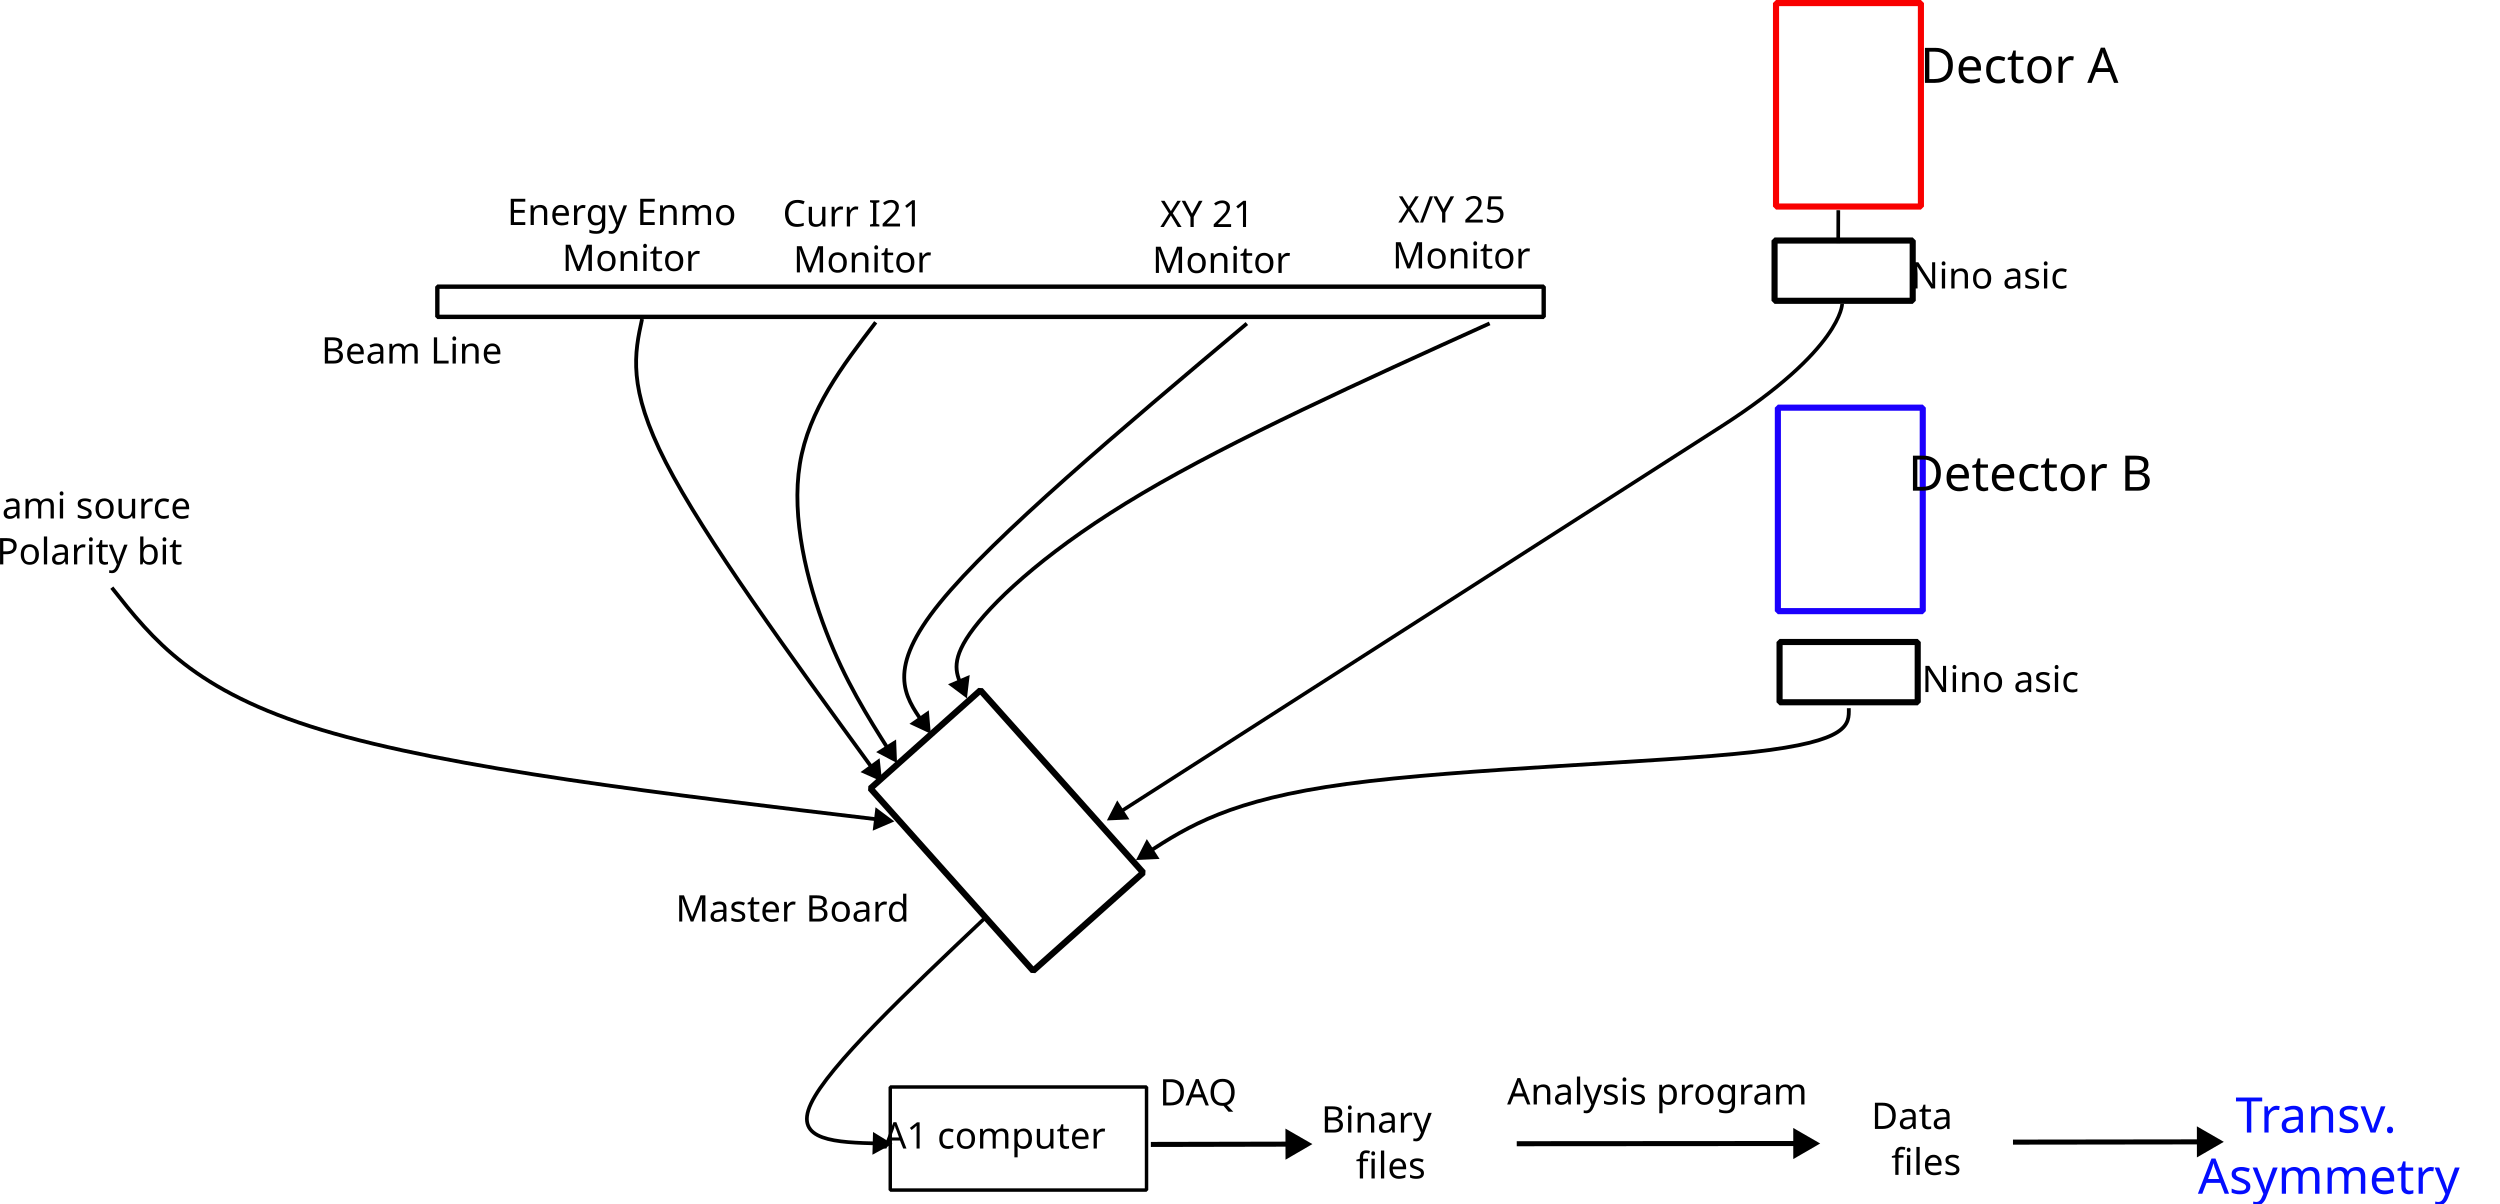
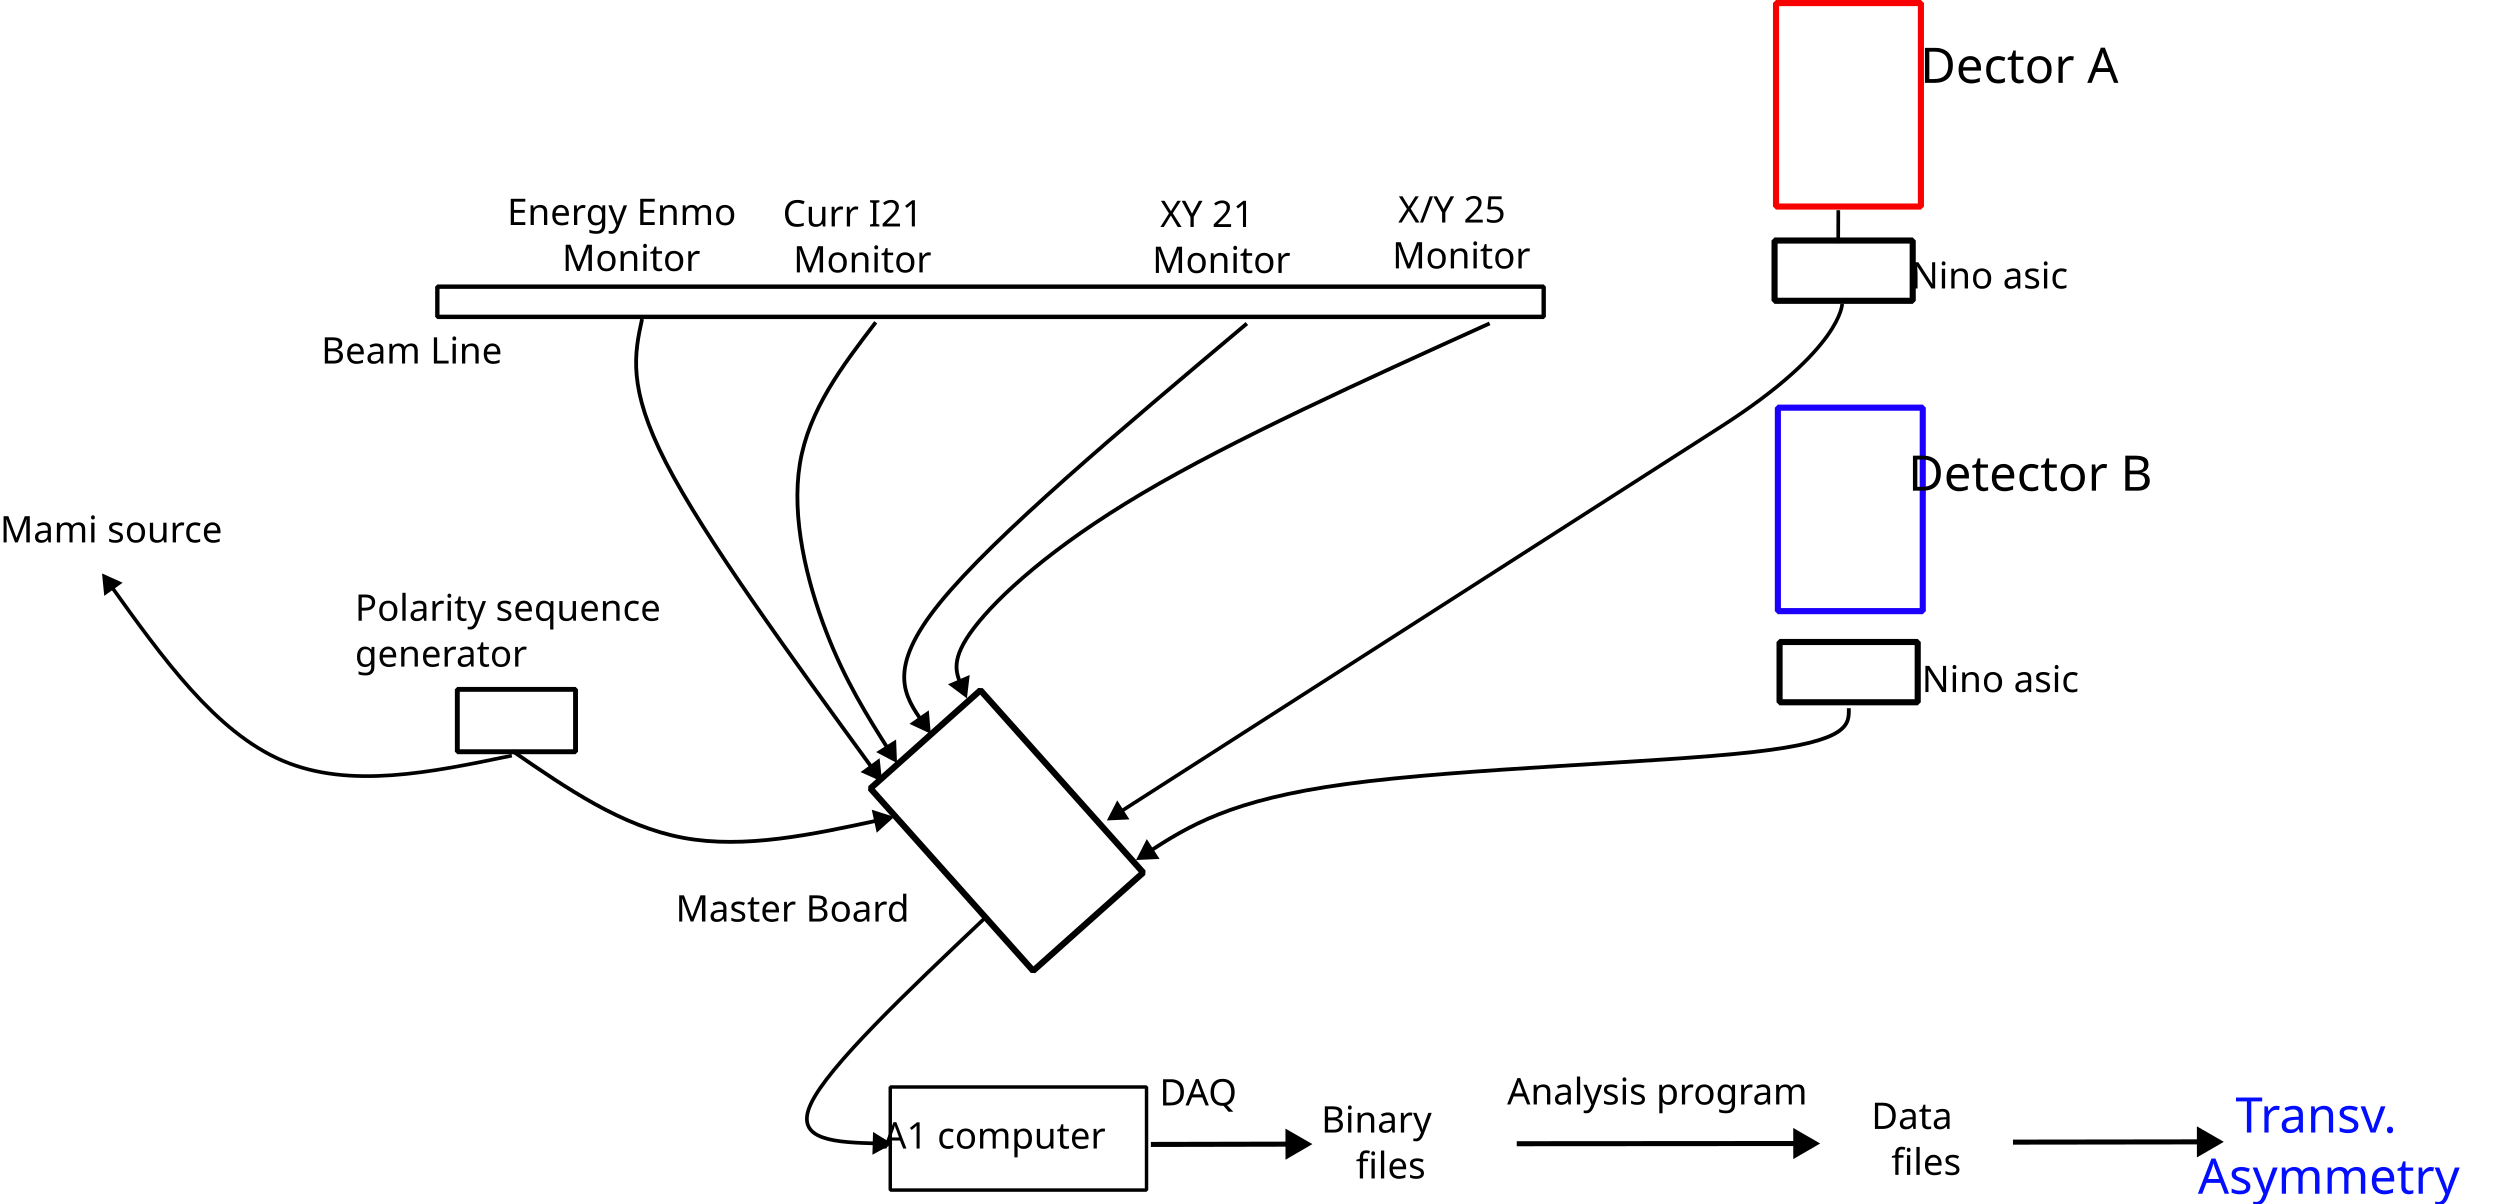
<svg xmlns="http://www.w3.org/2000/svg" width="204.258mm" height="98.361mm" viewBox="0 0 204.258 98.361" version="1.1" id="svg5">
  <defs id="defs2">
    <marker style="overflow:visible" id="marker3452" refX="0" refY="0" orient="auto-start-reverse" markerWidth="5.324" markerHeight="6.155" viewBox="0 0 5.324 6.155" preserveAspectRatio="xMidYMid">
      <path transform="scale(0.5)" style="fill:context-stroke;fill-rule:evenodd;stroke:context-stroke;stroke-width:1pt" d="M 5.77,0 -2.88,5 V -5 Z" id="path3450" />
    </marker>
    <marker style="overflow:visible" id="marker2449" refX="0" refY="0" orient="auto-start-reverse" markerWidth="5.324" markerHeight="6.155" viewBox="0 0 5.324 6.155" preserveAspectRatio="xMidYMid">
      <path transform="scale(0.5)" style="fill:context-stroke;fill-rule:evenodd;stroke:context-stroke;stroke-width:1pt" d="M 5.77,0 -2.88,5 V -5 Z" id="path2447" />
    </marker>
    <marker style="overflow:visible" id="TriangleStart" refX="0" refY="0" orient="auto-start-reverse" markerWidth="5.324" markerHeight="6.155" viewBox="0 0 5.324 6.155" preserveAspectRatio="xMidYMid">
      <path transform="scale(0.5)" style="fill:context-stroke;fill-rule:evenodd;stroke:context-stroke;stroke-width:1pt" d="M 5.77,0 -2.88,5 V -5 Z" id="path135" />
    </marker>
  </defs>
  <g id="layer1" transform="translate(-4.609642,-2.846545)">
    <rect style="fill:none;stroke:#f90000;stroke-width:0.5;stroke-linejoin:bevel;stroke-miterlimit:0.2;stroke-dasharray:none;stroke-opacity:1" id="rect947" width="11.838" height="16.624" x="149.716" y="3.097" />
    <rect style="fill:none;stroke:#1b00fd;stroke-width:0.5;stroke-linejoin:bevel;stroke-miterlimit:0.2;stroke-dasharray:none;stroke-opacity:1" id="rect947-3" width="11.838" height="16.624" x="149.867" y="36.155" />
    <rect style="fill:none;stroke:#000000;stroke-width:0.357;stroke-linejoin:bevel;stroke-miterlimit:0.2;stroke-dasharray:none;stroke-dashoffset:0" id="rect985" width="90.393" height="2.468" x="40.341" y="26.267" />
    <rect style="fill:none;stroke:#000000;stroke-width:0.513;stroke-linejoin:bevel;stroke-miterlimit:0.2;stroke-dasharray:none;stroke-dashoffset:0;stroke-opacity:1" id="rect1821" width="19.97" height="12.048" x="100.608" y="-23.749" transform="rotate(48.24806)" />
    <rect style="fill:none;stroke:#000000;stroke-width:0.5;stroke-linejoin:bevel;stroke-miterlimit:0.2;stroke-dasharray:none;stroke-dashoffset:0;stroke-opacity:1" id="rect2041" width="11.287" height="4.924" x="149.597" y="22.498" />
    <rect style="fill:none;stroke:#000000;stroke-width:0.5;stroke-linejoin:bevel;stroke-miterlimit:0.2;stroke-dasharray:none;stroke-dashoffset:0;stroke-opacity:1" id="rect2041-6" width="11.287" height="4.924" x="150.006" y="55.301" />
    <path style="fill:none;stroke:#000000;stroke-width:0.3;stroke-linejoin:bevel;stroke-miterlimit:0.2;stroke-dasharray:none;stroke-dashoffset:0;stroke-opacity:1" d="m 154.805,20.023 c -0.003,0.895 -0.006,1.79 -0.009,2.685" id="path2085" />
    <path style="fill:none;stroke:#000000;stroke-width:0.3;stroke-linejoin:bevel;stroke-miterlimit:0.2;stroke-dasharray:none;stroke-dashoffset:0;stroke-opacity:1;marker-end:url(#TriangleStart)" d="m 155.121,27.671 c 0,0 -0.006,3.689 -9.868,10.013 -9.862,6.324 -29.586,18.972 -49.311,31.62" id="path2097" />
    <path style="fill:none;stroke:#000000;stroke-width:0.313;stroke-linejoin:bevel;stroke-miterlimit:0.2;stroke-dasharray:none;stroke-dashoffset:0;stroke-opacity:1;marker-end:url(#TriangleStart)" d="m 155.662,60.707 c 0.032,1.347 0.065,2.695 -7.806,3.582 -7.871,0.887 -23.644,1.315 -33.21,2.609 -9.566,1.294 -12.925,3.454 -16.284,5.615" id="path2403" />
    <path style="fill:none;stroke:#000000;stroke-width:0.313;stroke-linejoin:bevel;stroke-miterlimit:0.2;stroke-dasharray:none;stroke-dashoffset:0;stroke-opacity:1;marker-end:url(#marker2449)" d="m 57.069,28.909 c -0.608,2.787 -1.215,5.574 1.944,11.724 3.159,6.151 10.085,15.665 17.011,25.178" id="path2437" />
    <path style="fill:none;stroke:#000000;stroke-width:0.313;stroke-linejoin:bevel;stroke-miterlimit:0.2;stroke-dasharray:none;stroke-dashoffset:0;stroke-opacity:1;marker-end:url(#marker2449)" d="M 106.481,29.281 C 96.145,37.975 85.808,46.668 81.398,52.103 c -4.41,5.435 -2.893,7.61 -1.376,9.785" id="path2541" />
    <path style="fill:none;stroke:#000000;stroke-width:0.313;stroke-linejoin:bevel;stroke-miterlimit:0.2;stroke-dasharray:none;stroke-dashoffset:0;stroke-opacity:1;marker-end:url(#marker2449)" d="M 126.317,29.27 C 115.85,34.011 105.383,38.753 97.959,43.144 90.534,47.536 86.153,51.577 84.195,54.142 82.238,56.707 82.704,57.796 83.171,58.884" id="path2613" />
    <text xml:space="preserve" style="font-size:4px;font-family:sans-serif;-inkscape-font-specification:sans-serif;text-align:center;text-anchor:middle;fill:#000000;fill-opacity:1;stroke:none;stroke-width:0.313;stroke-linejoin:bevel;stroke-miterlimit:0.2;stroke-dasharray:none;stroke-dashoffset:0;stroke-opacity:1" x="172.197" y="9.618" id="text2922">
      <tspan id="tspan2920" style="font-size:4px;fill:#000000;fill-opacity:1;stroke:none;stroke-width:0.313" x="172.197" y="9.618">Dector A</tspan>
    </text>
    <text xml:space="preserve" style="font-size:4px;font-family:sans-serif;-inkscape-font-specification:sans-serif;text-align:center;text-anchor:middle;fill:#000000;fill-opacity:1;stroke:none;stroke-width:0.313;stroke-linejoin:bevel;stroke-miterlimit:0.2;stroke-dasharray:none;stroke-dashoffset:0;stroke-opacity:1" x="173.089" y="42.938" id="text3028">
      <tspan id="tspan3026" style="font-size:4px;stroke-width:0.313" x="173.089" y="42.938">Detector B</tspan>
    </text>
    <text xml:space="preserve" style="font-size:3px;font-family:sans-serif;-inkscape-font-specification:sans-serif;text-align:center;text-anchor:middle;fill:#000000;fill-opacity:1;stroke:none;stroke-width:0.313;stroke-linejoin:bevel;stroke-miterlimit:0.2;stroke-dasharray:none;stroke-dashoffset:0;stroke-opacity:1" x="172.695" y="26.972" id="text3032">
      <tspan id="tspan3030" style="font-size:3px;stroke-width:0.313" x="172.695" y="26.972" />
    </text>
    <text xml:space="preserve" style="font-size:3px;font-family:sans-serif;-inkscape-font-specification:sans-serif;text-align:center;text-anchor:middle;fill:#000000;fill-opacity:1;stroke:none;stroke-width:0.313;stroke-linejoin:bevel;stroke-miterlimit:0.2;stroke-dasharray:none;stroke-dashoffset:0;stroke-opacity:1" x="169.016" y="26.416" id="text3036">
      <tspan id="tspan3034" style="stroke-width:0.313" x="169.493" y="26.416">Nino asic </tspan>
    </text>
    <text xml:space="preserve" style="font-size:3px;font-family:sans-serif;-inkscape-font-specification:sans-serif;text-align:center;text-anchor:middle;fill:#000000;fill-opacity:1;stroke:none;stroke-width:0.313;stroke-linejoin:bevel;stroke-miterlimit:0.2;stroke-dasharray:none;stroke-dashoffset:0;stroke-opacity:1" x="169.993" y="59.389" id="text3040">
      <tspan id="tspan3038" style="stroke-width:0.313" x="169.993" y="59.389">Nino asic</tspan>
    </text>
    <text xml:space="preserve" style="font-size:3px;font-family:sans-serif;-inkscape-font-specification:sans-serif;text-align:center;text-anchor:middle;fill:#000000;fill-opacity:1;stroke:none;stroke-width:0.313;stroke-linejoin:bevel;stroke-miterlimit:0.2;stroke-dasharray:none;stroke-dashoffset:0;stroke-opacity:1" x="40.204" y="32.548" id="text3044">
      <tspan id="tspan3042" style="stroke-width:0.313" x="40.204" y="32.548">Beam Line</tspan>
    </text>
    <text xml:space="preserve" style="font-size:3px;font-family:sans-serif;-inkscape-font-specification:sans-serif;text-align:center;text-anchor:middle;fill:#000000;fill-opacity:1;stroke:none;stroke-width:0.313;stroke-linejoin:bevel;stroke-miterlimit:0.2;stroke-dasharray:none;stroke-dashoffset:0;stroke-opacity:1" x="106.353" y="21.396" id="text3048">
      <tspan id="tspan3046" style="stroke-width:0.313" x="106.353" y="21.396">XY 21 </tspan>
      <tspan style="stroke-width:0.313" x="106.353" y="25.146" id="tspan3050">Monitor</tspan>
    </text>
    <text xml:space="preserve" style="font-size:3px;font-family:sans-serif;-inkscape-font-specification:sans-serif;text-align:center;text-anchor:middle;fill:#000000;fill-opacity:1;stroke:none;stroke-width:0.313;stroke-linejoin:bevel;stroke-miterlimit:0.2;stroke-dasharray:none;stroke-dashoffset:0;stroke-opacity:1" x="125.961" y="21.028" id="text3054">
      <tspan id="tspan3052" style="stroke-width:0.313" x="125.961" y="21.028">X/Y 25</tspan>
      <tspan style="stroke-width:0.313" x="125.961" y="24.778" id="tspan3058">Monitor</tspan>
    </text>
    <text xml:space="preserve" style="font-size:3px;font-family:sans-serif;-inkscape-font-specification:sans-serif;text-align:center;text-anchor:middle;fill:#000000;fill-opacity:1;stroke:none;stroke-width:0.313;stroke-linejoin:bevel;stroke-miterlimit:0.2;stroke-dasharray:none;stroke-dashoffset:0;stroke-opacity:1" x="58.132" y="21.229" id="text3064">
      <tspan id="tspan3062" style="stroke-width:0.313" x="58.132" y="21.229">Energy Enmo</tspan>
      <tspan style="stroke-width:0.313" x="58.132" y="24.979" id="tspan3066">Monitor</tspan>
    </text>
    <path style="fill:none;fill-opacity:1;stroke:#000000;stroke-width:0.313;stroke-linejoin:bevel;stroke-miterlimit:0.2;stroke-dasharray:none;stroke-dashoffset:0;stroke-opacity:1;marker-end:url(#marker2449)" d="m 76.158,29.18 c -2.738,3.579 -5.477,7.158 -6.196,11.563 -0.719,4.405 0.581,9.635 2.141,13.69 1.56,4.055 3.381,6.936 5.201,9.816" id="path3068" />
    <text xml:space="preserve" style="font-size:3px;font-family:sans-serif;-inkscape-font-specification:sans-serif;text-align:center;text-anchor:middle;fill:none;fill-opacity:1;stroke:none;stroke-width:0.313;stroke-linejoin:bevel;stroke-miterlimit:0.2;stroke-dasharray:none;stroke-dashoffset:0;stroke-opacity:1" x="72.217" y="23.06" id="text3124">
      <tspan id="tspan3122" style="stroke:none;stroke-width:0.313" x="72.217" y="23.06" />
    </text>
    <text xml:space="preserve" style="font-size:3px;font-family:sans-serif;-inkscape-font-specification:sans-serif;text-align:center;text-anchor:middle;fill:#000000;fill-opacity:1;stroke:none;stroke-width:0.313;stroke-linejoin:bevel;stroke-miterlimit:0.2;stroke-dasharray:none;stroke-dashoffset:0;stroke-opacity:1" x="77.018" y="21.351" id="text3180">
      <tspan id="tspan3178" style="fill:#000000;fill-opacity:1;stroke-width:0.313" x="77.018" y="21.351">Curr I21</tspan>
      <tspan style="fill:#000000;fill-opacity:1;stroke-width:0.313" x="77.018" y="25.101" id="tspan3182">Monitor</tspan>
    </text>
    <text xml:space="preserve" style="font-size:3px;font-family:sans-serif;-inkscape-font-specification:sans-serif;text-align:center;text-anchor:middle;fill:#000000;fill-opacity:1;stroke:none;stroke-width:0.313;stroke-linejoin:bevel;stroke-miterlimit:0.2;stroke-dasharray:none;stroke-dashoffset:0;stroke-opacity:1" x="71.311" y="78.141" id="text3188">
      <tspan id="tspan3186" style="stroke-width:0.313" x="71.311" y="78.141">Master Board</tspan>
    </text>
-     <text xml:space="preserve" style="font-size:3px;font-family:sans-serif;-inkscape-font-specification:sans-serif;text-align:center;text-anchor:middle;fill:#000000;fill-opacity:1;stroke:none;stroke-width:0.313;stroke-linejoin:bevel;stroke-miterlimit:0.2;stroke-dasharray:none;stroke-dashoffset:0;stroke-opacity:1" x="13.865" y="45.208" id="text3194">
-       <tspan id="tspan3192" style="fill:#000000;fill-opacity:1;stroke:none;stroke-width:0.313" x="13.865" y="45.208">Mami source</tspan>
-       <tspan style="fill:#000000;fill-opacity:1;stroke:none;stroke-width:0.313" x="13.865" y="48.958" id="tspan3196">Polarity bit</tspan>
+     <text xml:space="preserve" style="font-size:3px;font-family:sans-serif;-inkscape-font-specification:sans-serif;text-align:center;text-anchor:middle;fill:#000000;fill-opacity:1;stroke:none;stroke-width:0.313;stroke-linejoin:bevel;stroke-miterlimit:0.2;stroke-dasharray:none;stroke-dashoffset:0;stroke-opacity:1" x="15.648" y="47.165" id="text3194">
+       <tspan style="fill:#000000;fill-opacity:1;stroke:none;stroke-width:0.313" x="15.648" y="47.165" id="tspan3196">Mami source</tspan>
    </text>
-     <path style="fill:none;fill-opacity:1;stroke:#000000;stroke-width:0.313;stroke-linejoin:bevel;stroke-miterlimit:0.2;stroke-dasharray:none;stroke-dashoffset:0;stroke-opacity:1;marker-end:url(#marker2449)" d="m 13.744,50.86 c 3.34,4.231 6.681,8.462 17.153,11.623 10.473,3.161 28.077,5.252 45.682,7.343" id="path3214" />
+     <path style="fill:none;fill-opacity:1;stroke:#000000;stroke-width:0.313;stroke-linejoin:bevel;stroke-miterlimit:0.2;stroke-dasharray:none;stroke-dashoffset:0;stroke-opacity:1;marker-end:url(#marker2449)" d="m 46.485,64.212 c 4.462,3.075 8.924,6.15 13.939,7.085 5.016,0.936 10.586,-0.268 16.155,-1.471" id="path3214" />
    <rect style="fill:none;fill-opacity:1;stroke:#000000;stroke-width:0.282;stroke-linejoin:bevel;stroke-miterlimit:0.2;stroke-dasharray:none;stroke-dashoffset:0;stroke-opacity:1" id="rect3264" width="20.938" height="8.418" x="77.347" y="91.659" />
    <path style="fill:none;fill-opacity:1;stroke:#000000;stroke-width:0.303;stroke-linejoin:bevel;stroke-miterlimit:0.2;stroke-dasharray:none;stroke-dashoffset:0;stroke-opacity:1;marker-end:url(#marker2449)" d="m 85.048,77.881 c -6.376,6.04 -12.752,12.08 -14.185,15.146 -1.433,3.066 2.078,3.157 5.588,3.248" id="path3266" />
    <path style="fill:none;fill-opacity:1;stroke:#000000;stroke-width:0.413;stroke-linejoin:bevel;stroke-miterlimit:0.2;stroke-dasharray:none;stroke-dashoffset:0;stroke-opacity:1;marker-end:url(#marker3452)" d="m 98.639,96.351 c 3.911,-0.008 7.821,-0.016 11.731,-0.025" id="path3282" />
    <path style="fill:none;fill-opacity:1;stroke:#000000;stroke-width:0.413;stroke-linejoin:bevel;stroke-miterlimit:0.2;stroke-dasharray:none;stroke-dashoffset:0;stroke-opacity:1;marker-end:url(#marker2449)" d="m 128.533,96.292 c 7.775,-0.006 15.549,-0.011 23.324,-0.017" id="path3298" />
    <text xml:space="preserve" style="font-size:3px;font-family:sans-serif;-inkscape-font-specification:sans-serif;text-align:center;text-anchor:middle;fill:#000000;fill-opacity:1;stroke:none;stroke-width:0.313;stroke-linejoin:bevel;stroke-miterlimit:0.2;stroke-dasharray:none;stroke-dashoffset:0;stroke-opacity:1" x="87.723" y="96.689" id="text3316">
      <tspan id="tspan3314" style="fill:#000000;fill-opacity:1;stroke:none;stroke-width:0.313" x="88.199" y="96.689">A1 computer </tspan>
    </text>
    <text xml:space="preserve" style="font-size:3px;font-family:sans-serif;-inkscape-font-specification:sans-serif;text-align:center;text-anchor:middle;fill:#000000;fill-opacity:1;stroke:none;stroke-width:0.313;stroke-linejoin:bevel;stroke-miterlimit:0.2;stroke-dasharray:none;stroke-dashoffset:0;stroke-opacity:1" x="141.966" y="93.087" id="text3414">
      <tspan id="tspan3412" style="stroke-width:0.313" x="141.966" y="93.087">Analysis program</tspan>
    </text>
    <text xml:space="preserve" style="font-size:3px;font-family:sans-serif;-inkscape-font-specification:sans-serif;text-align:center;text-anchor:middle;fill:#000000;fill-opacity:1;stroke:none;stroke-width:0.413;stroke-linejoin:bevel;stroke-miterlimit:0.2;stroke-dasharray:none;stroke-dashoffset:0;stroke-opacity:1" x="104.458" y="93.164" id="text3568">
      <tspan id="tspan3566" style="stroke-width:0.413" x="104.458" y="93.164">DAQ</tspan>
    </text>
    <text xml:space="preserve" style="font-size:3px;font-family:sans-serif;-inkscape-font-specification:sans-serif;text-align:center;text-anchor:middle;fill:#000000;fill-opacity:1;stroke:none;stroke-width:0.413;stroke-linejoin:bevel;stroke-miterlimit:0.2;stroke-dasharray:none;stroke-dashoffset:0;stroke-opacity:1" x="120.19" y="95.379" id="text3572">
      <tspan id="tspan3570" style="stroke-width:0.413" x="120.19" y="95.379">Binary </tspan>
      <tspan style="stroke-width:0.413" x="120.19" y="99.129" id="tspan3574">files</tspan>
    </text>
    <text xml:space="preserve" style="font-size:3px;font-family:sans-serif;-inkscape-font-specification:sans-serif;text-align:center;text-anchor:middle;fill:#000000;fill-opacity:1;stroke:none;stroke-width:0.413;stroke-linejoin:bevel;stroke-miterlimit:0.2;stroke-dasharray:none;stroke-dashoffset:0;stroke-opacity:1" x="163.549" y="95.086" id="text3578">
      <tspan id="tspan3576" style="stroke-width:0.413" x="163.549" y="95.086">Data</tspan>
      <tspan style="stroke-width:0.413" x="163.549" y="98.836" id="tspan3580"> files</tspan>
    </text>
    <path style="fill:none;fill-opacity:1;stroke:#000000;stroke-width:0.413;stroke-linejoin:bevel;stroke-miterlimit:0.2;stroke-dasharray:none;stroke-dashoffset:0;stroke-opacity:1;marker-end:url(#marker3452)" d="m 169.077,96.162 c 5.253,-0.007 10.506,-0.015 15.758,-0.022" id="path3592" />
    <text xml:space="preserve" style="font-size:4px;font-family:sans-serif;-inkscape-font-specification:sans-serif;text-align:center;text-anchor:middle;fill:#030dff;fill-opacity:1;stroke:none;stroke-width:0.413;stroke-linejoin:bevel;stroke-miterlimit:0.2;stroke-dasharray:none;stroke-dashoffset:0;stroke-opacity:1" x="197.476" y="95.376" id="text3664">
      <tspan id="tspan3662" style="font-size:4px;fill:#030dff;fill-opacity:1;stroke:none;stroke-width:0.413" x="197.476" y="95.376">Transv.</tspan>
      <tspan style="font-size:4px;fill:#030dff;fill-opacity:1;stroke:none;stroke-width:0.413" x="197.476" y="100.376" id="tspan3666">Asymmetry</tspan>
    </text>
+     <rect style="fill:none;fill-opacity:1;stroke:#000000;stroke-width:0.4;stroke-linejoin:bevel;stroke-miterlimit:0.2;stroke-dasharray:none;stroke-opacity:1" id="rect395" width="9.659" height="5.096" x="41.974" y="59.169" />
+     <path style="fill:none;fill-opacity:1;stroke:#000000;stroke-width:0.3;stroke-linejoin:bevel;stroke-miterlimit:0.2;stroke-dasharray:none;stroke-opacity:1;marker-end:url(#marker3452)" d="M 46.428,64.584 C 39.803,65.96 33.178,67.336 27.701,64.999 22.224,62.663 17.896,56.613 13.567,50.563" id="path1433" />
+     <text xml:space="preserve" style="font-size:3.5px;font-family:sans-serif;-inkscape-font-specification:sans-serif;fill:#030303;fill-opacity:1;stroke:none;stroke-width:0.3;stroke-linejoin:bevel;stroke-miterlimit:0.2;stroke-dasharray:none;stroke-opacity:1" x="37.722" y="56.504" id="text1611">
+       <tspan id="tspan1609" style="fill:#030303;fill-opacity:1;stroke:none;stroke-width:0.3" x="37.722" y="56.504" />
+     </text>
+     <text xml:space="preserve" style="font-size:3px;font-family:sans-serif;-inkscape-font-specification:sans-serif;fill:#030303;fill-opacity:1;stroke:none;stroke-width:0.3;stroke-linejoin:bevel;stroke-miterlimit:0.2;stroke-dasharray:none;stroke-opacity:1" x="33.606" y="53.563" id="text2071">
+       <tspan id="tspan2069" style="font-size:3px;stroke-width:0.3" x="33.606" y="53.563">Polarity sequence</tspan>
+       <tspan style="font-size:3px;stroke-width:0.3" x="33.606" y="57.313" id="tspan2073">generator</tspan>
+     </text>
  </g>
</svg>
